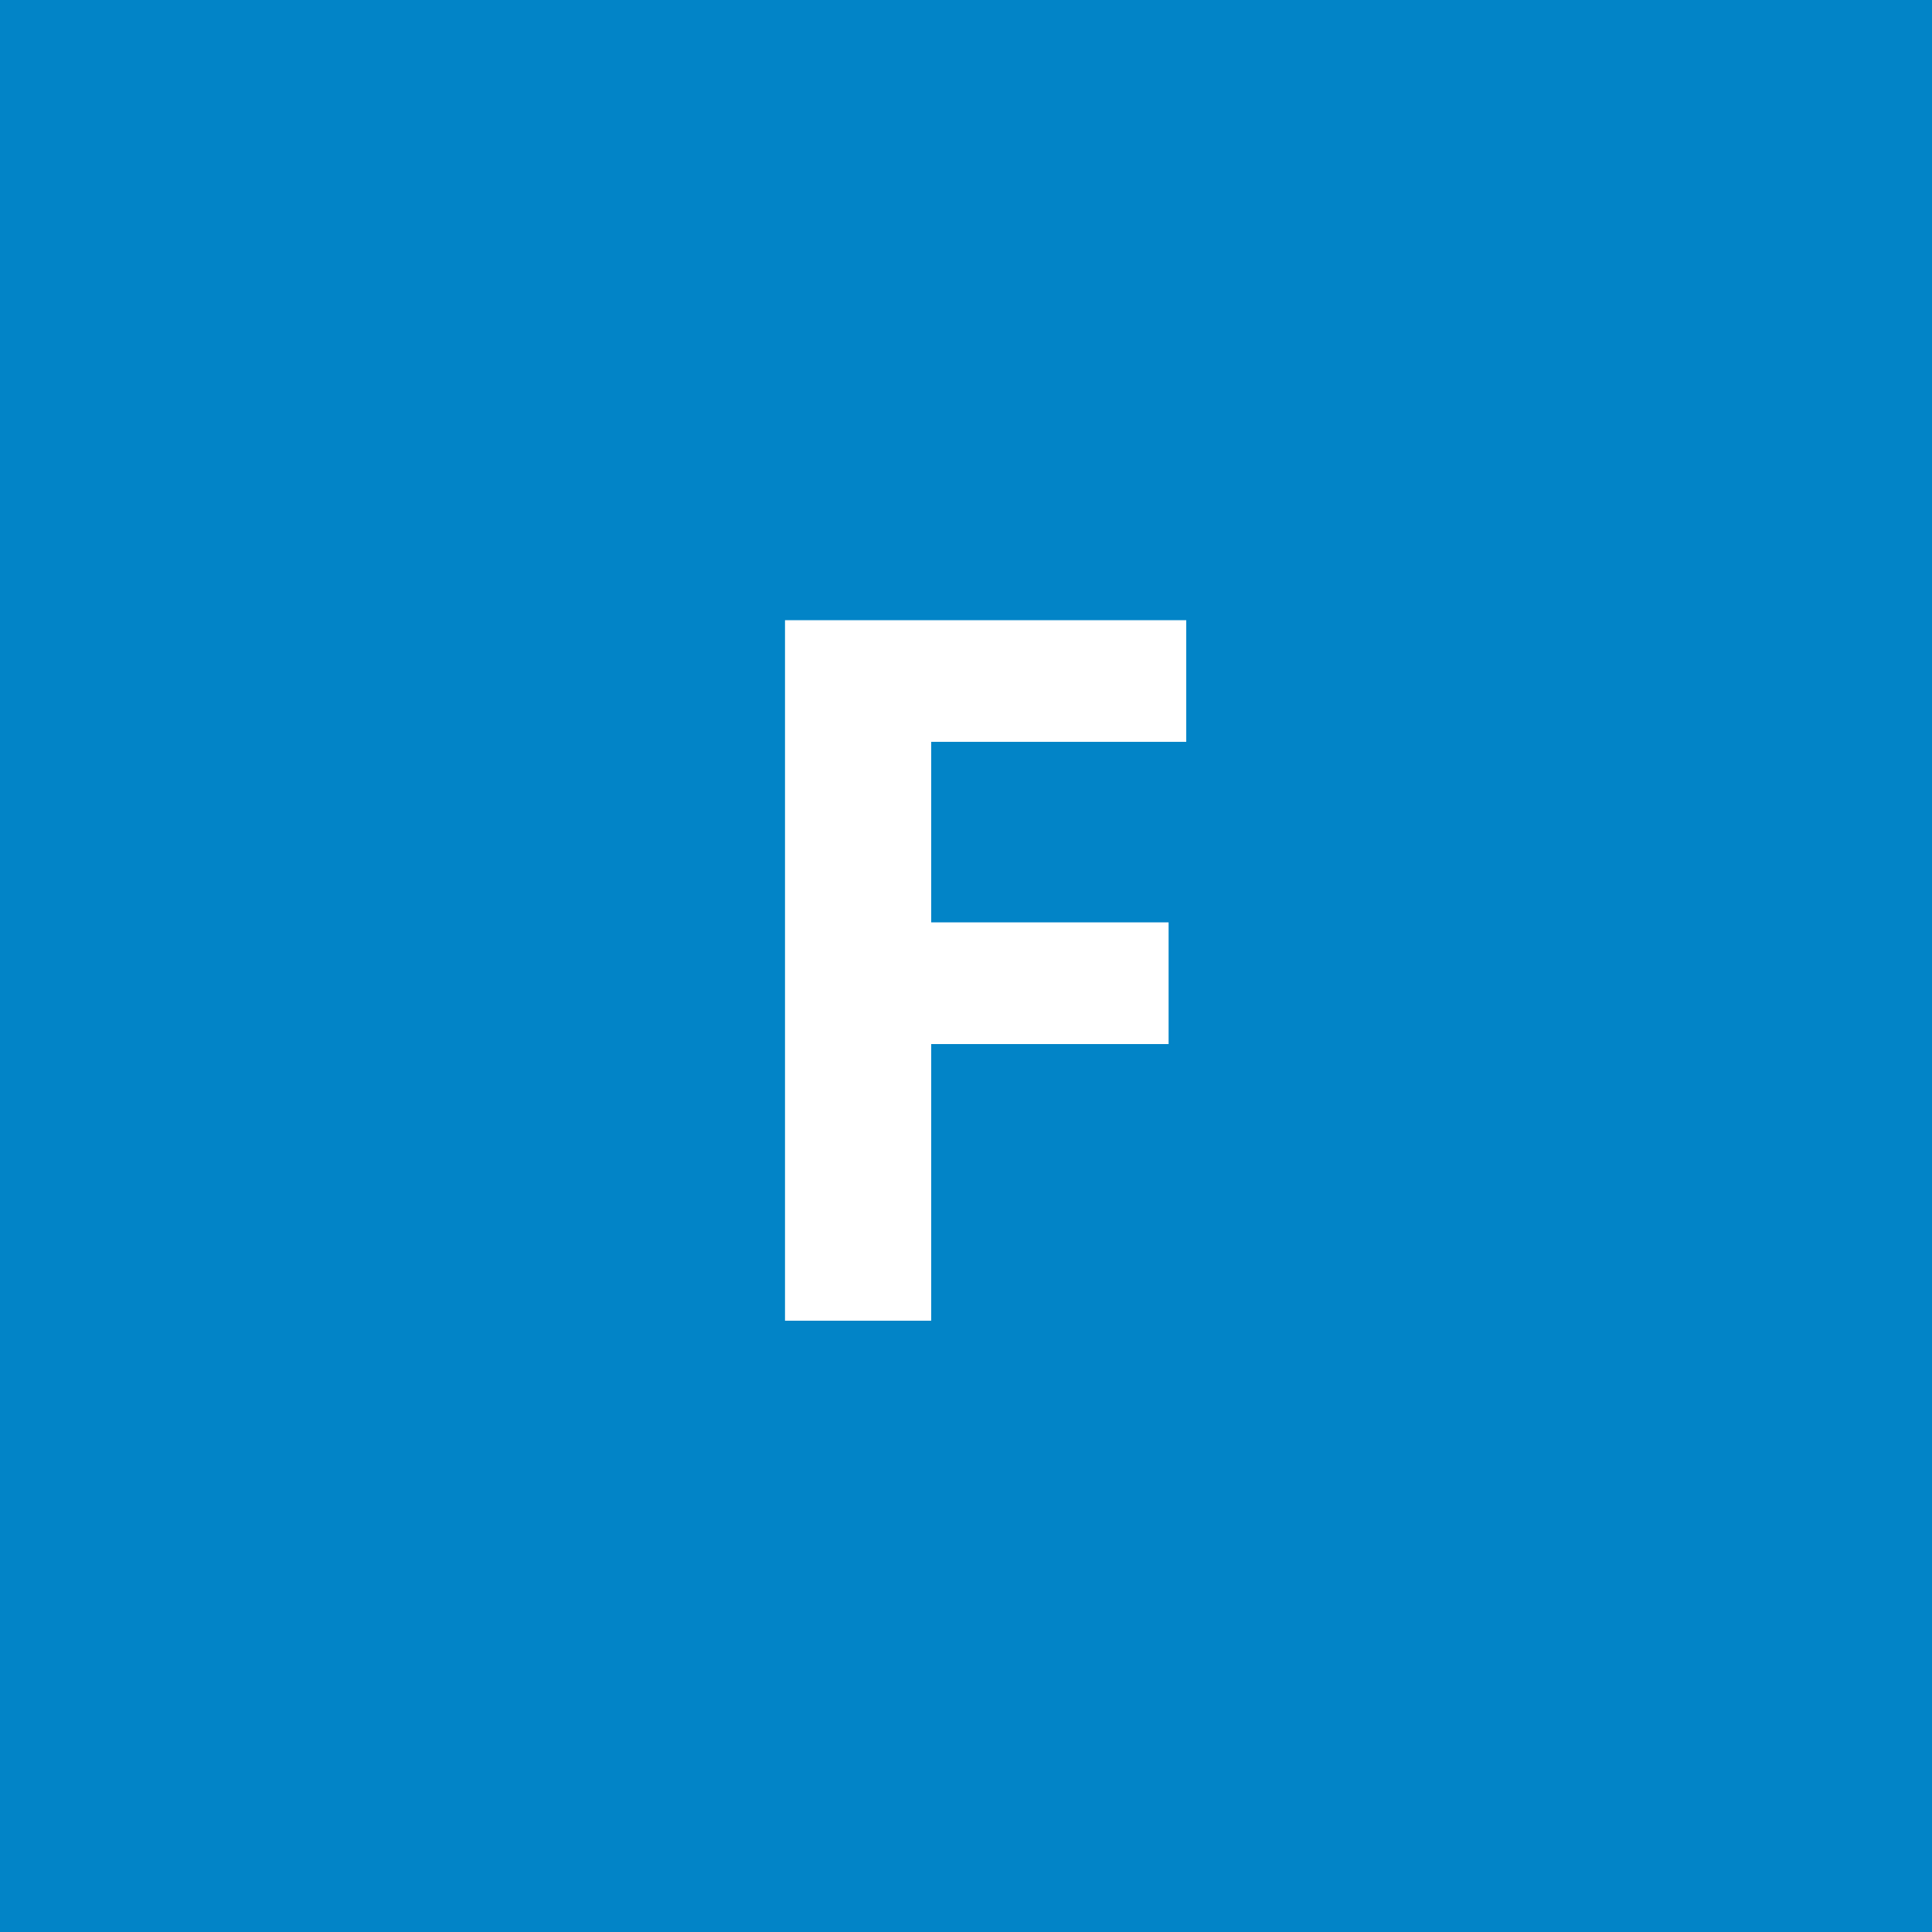
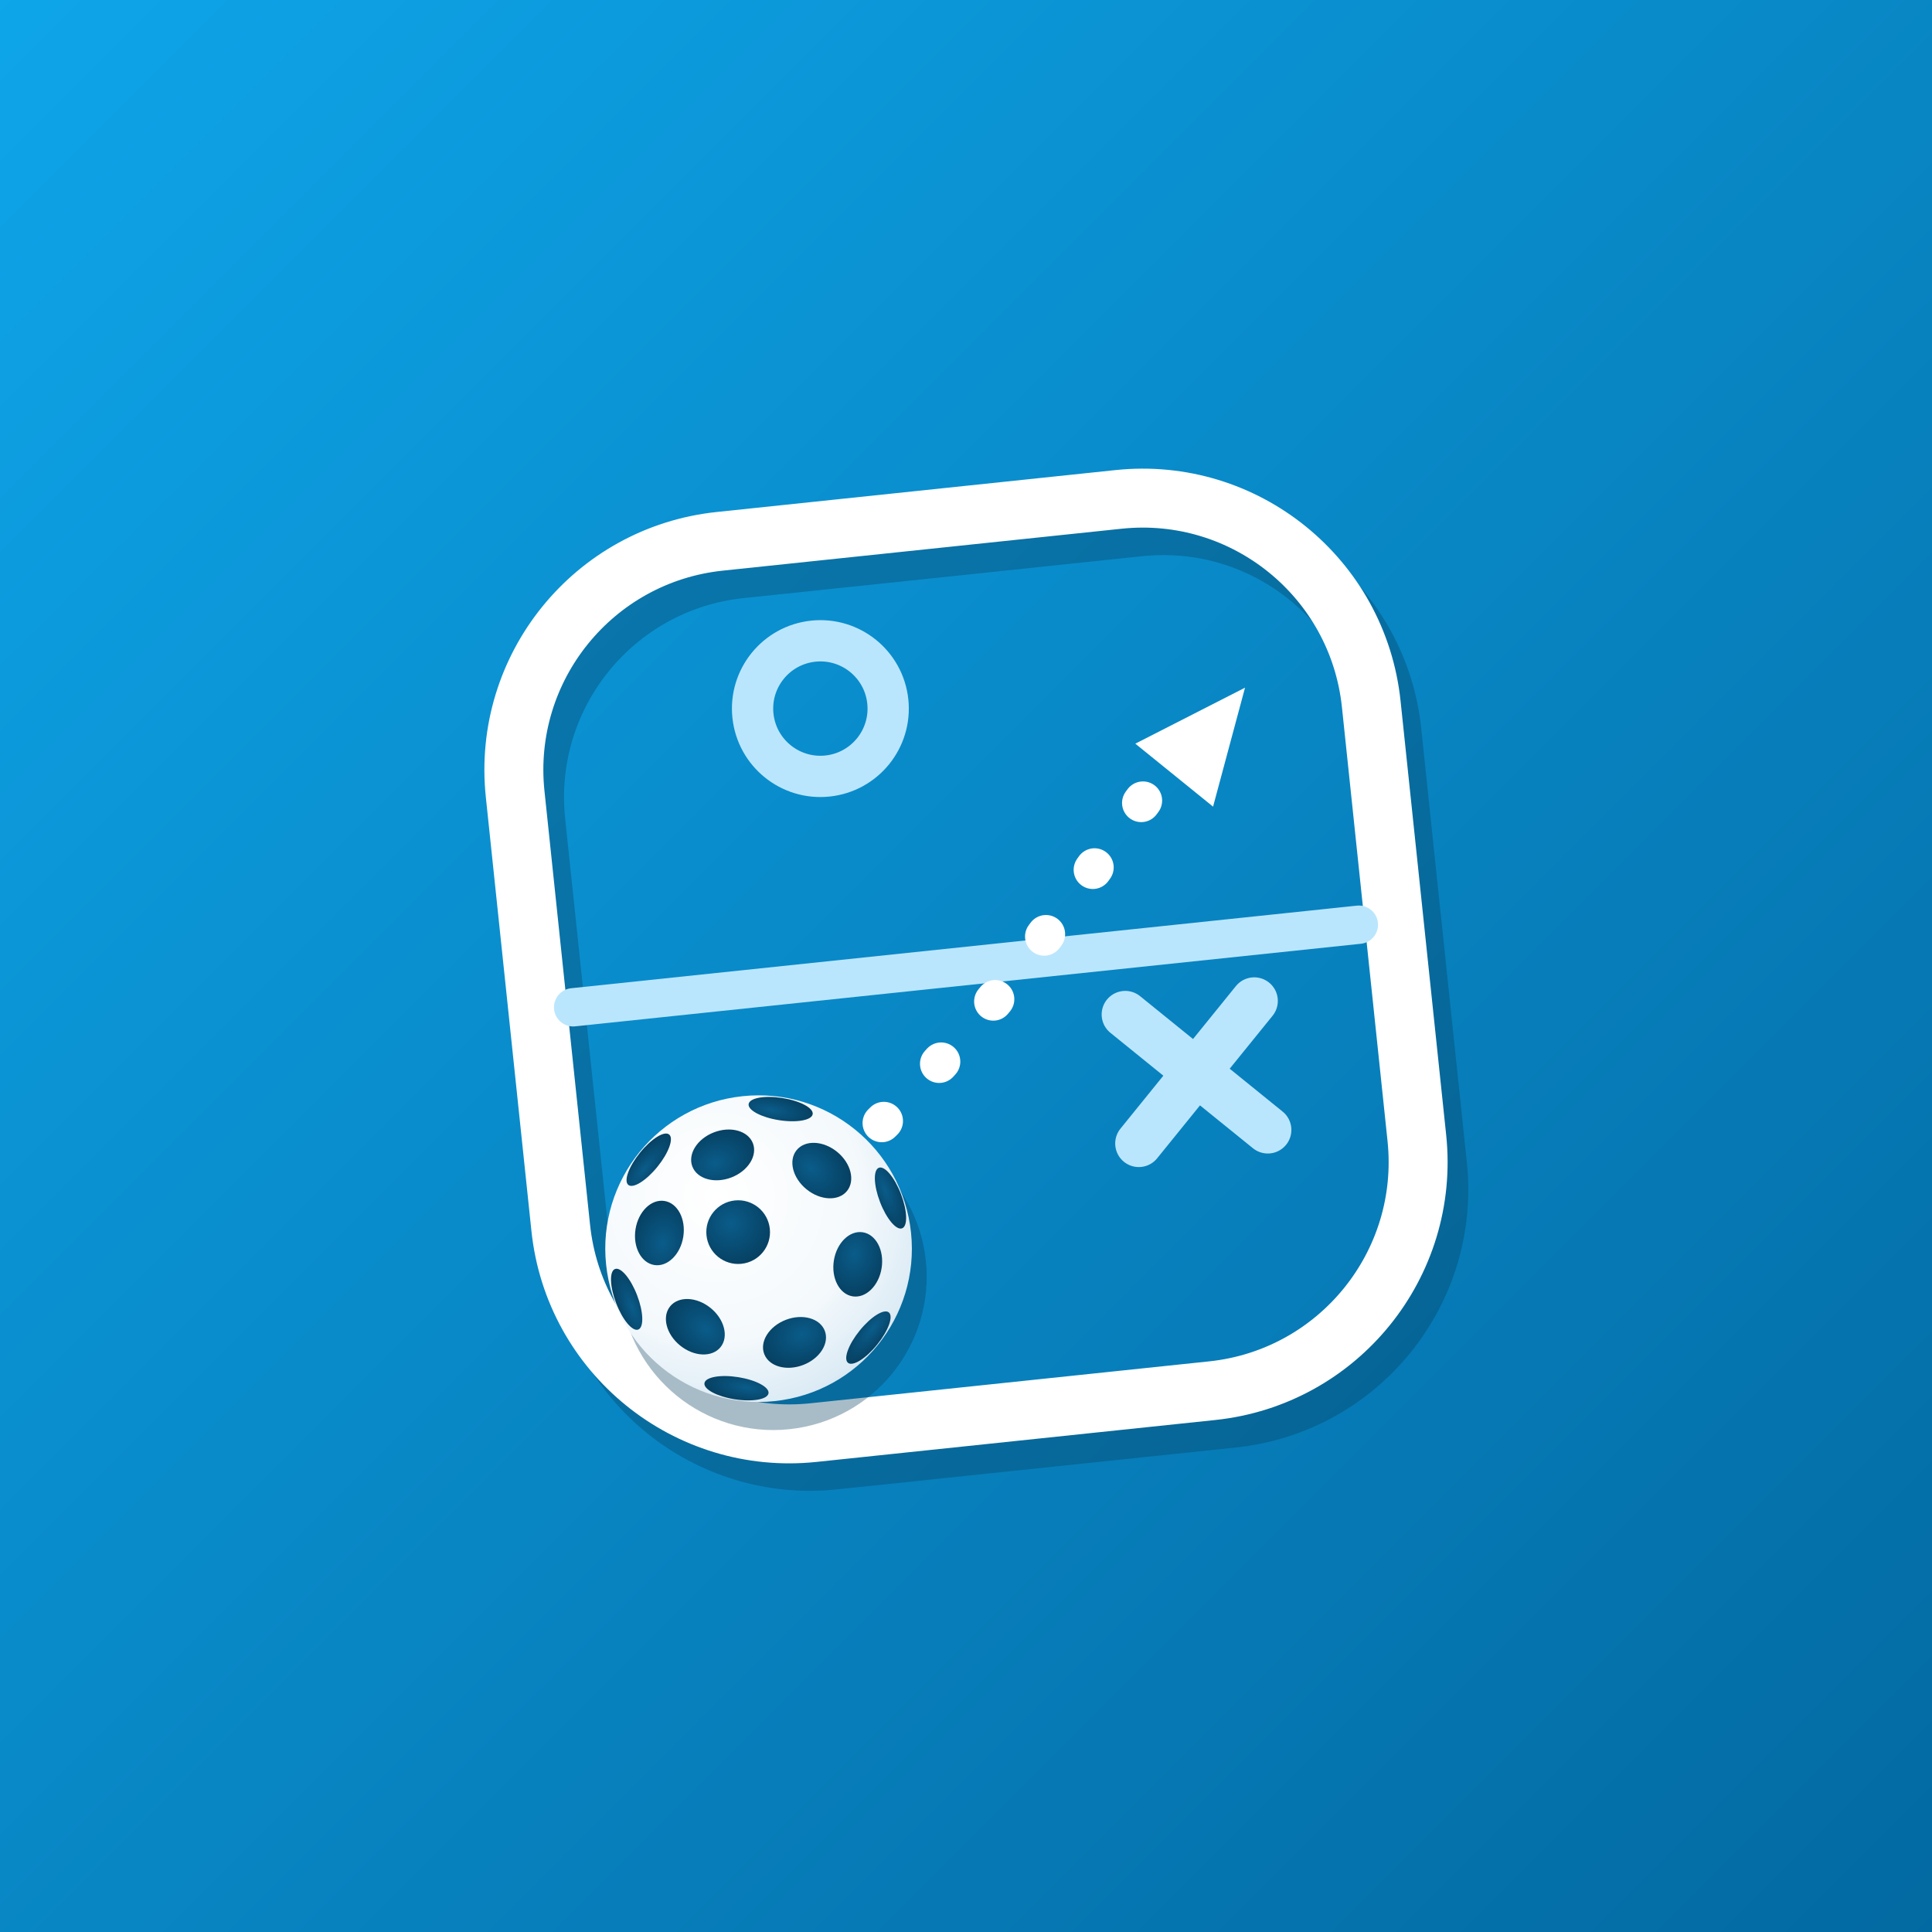
<svg xmlns="http://www.w3.org/2000/svg" width="512" height="512" viewBox="0 0 512 512">
-   <rect width="512" height="512" fill="#0284c7" />
-   <text x="256" y="350" font-family="system-ui,sans-serif" font-size="260" font-weight="700" fill="white" text-anchor="middle">F</text>
+   <defs>
+     <linearGradient id="bg" x1="0" y1="0" x2="1" y2="1">
+       <stop offset="0" stop-color="#0ea5e9" />
+       <stop offset="1" stop-color="#0369a1" />
+     </linearGradient>
+     <radialGradient id="ball" cx="0.38" cy="0.32" r="0.85">
+       <stop offset="0" stop-color="#ffffff" />
+       <stop offset="0.55" stop-color="#f4f9fc" />
+       <stop offset="0.82" stop-color="#dcebf5" />
+       <stop offset="1" stop-color="#b9d4e6" />
+     </radialGradient>
+     <radialGradient id="hole" cx="0.4" cy="0.35" r="0.9">
+       <stop offset="0" stop-color="#0a5c8a" />
+       <stop offset="1" stop-color="#053754" />
+     </radialGradient>
+   </defs>
+   <rect width="512" height="512" fill="url(#bg)" />
+   <g transform="translate(56 56) scale(0.78125)">
+     <g transform="rotate(-6 256 256)">
+       <rect x="116" y="114" width="292" height="304" rx="78" fill="none" stroke="#083f5e" stroke-opacity="0.35" stroke-width="20" />
+       <rect x="110" y="104" width="292" height="304" rx="78" fill="none" stroke="#ffffff" stroke-width="20" />
+       <path d="M 122 256 H 390" stroke="#bae6fd" stroke-width="13" stroke-linecap="round" />
+       <path d="M 308 278 L 352 322 M 352 278 L 308 322" stroke="#bae6fd" stroke-width="16" stroke-linecap="round" />
+       <circle cx="216" cy="164" r="23" fill="none" stroke="#bae6fd" stroke-width="14" />
+       <path d="M 222 306 C 270 268 296 234 322 206" fill="none" stroke="#ffffff" stroke-width="13" stroke-linecap="round" stroke-dasharray="1 27" />
+       <polygon points="360,172 345,211 321,187" fill="#ffffff" />
+       <circle cx="180" cy="354" r="52" fill="#083f5e" fill-opacity="0.35" />
+       <circle cx="176" cy="344" r="52" fill="url(#ball)" />
+       <circle cx="169.7" cy="337.7" r="10.8" fill="url(#hole)" />
+       <ellipse cx="208.9" cy="352.8" rx="8.2" ry="11" fill="url(#hole)" transform="rotate(15 208.9 352.8)" />
+       <ellipse cx="184.8" cy="376.9" rx="8.2" ry="11" fill="url(#hole)" transform="rotate(75 184.8 376.9)" />
+       <ellipse cx="151.9" cy="368.1" rx="8.2" ry="11" fill="url(#hole)" transform="rotate(135 151.9 368.1)" />
+       <ellipse cx="143.1" cy="335.2" rx="8.2" ry="11" fill="url(#hole)" transform="rotate(195 143.1 335.2)" />
+       <ellipse cx="167.2" cy="311.1" rx="8.2" ry="11" fill="url(#hole)" transform="rotate(255 167.2 311.1)" />
+       <ellipse cx="200.1" cy="319.9" rx="8.2" ry="11" fill="url(#hole)" transform="rotate(315 200.1 319.9)" />
+       <ellipse cx="209.9" cy="377.9" rx="3.8" ry="11" fill="url(#hole)" transform="rotate(45 209.9 377.9)" />
+       <ellipse cx="163.6" cy="390.3" rx="3.8" ry="11" fill="url(#hole)" transform="rotate(105 163.6 390.3)" />
+       <ellipse cx="129.7" cy="356.4" rx="3.8" ry="11" fill="url(#hole)" transform="rotate(165 129.7 356.4)" />
+       <ellipse cx="142.1" cy="310.1" rx="3.8" ry="11" fill="url(#hole)" transform="rotate(225 142.1 310.1)" />
+       <ellipse cx="188.4" cy="297.7" rx="3.8" ry="11" fill="url(#hole)" transform="rotate(285 188.4 297.7)" />
+       <ellipse cx="222.3" cy="331.6" rx="3.8" ry="11" fill="url(#hole)" transform="rotate(345 222.3 331.6)" />
+     </g>
+   </g>
</svg>
